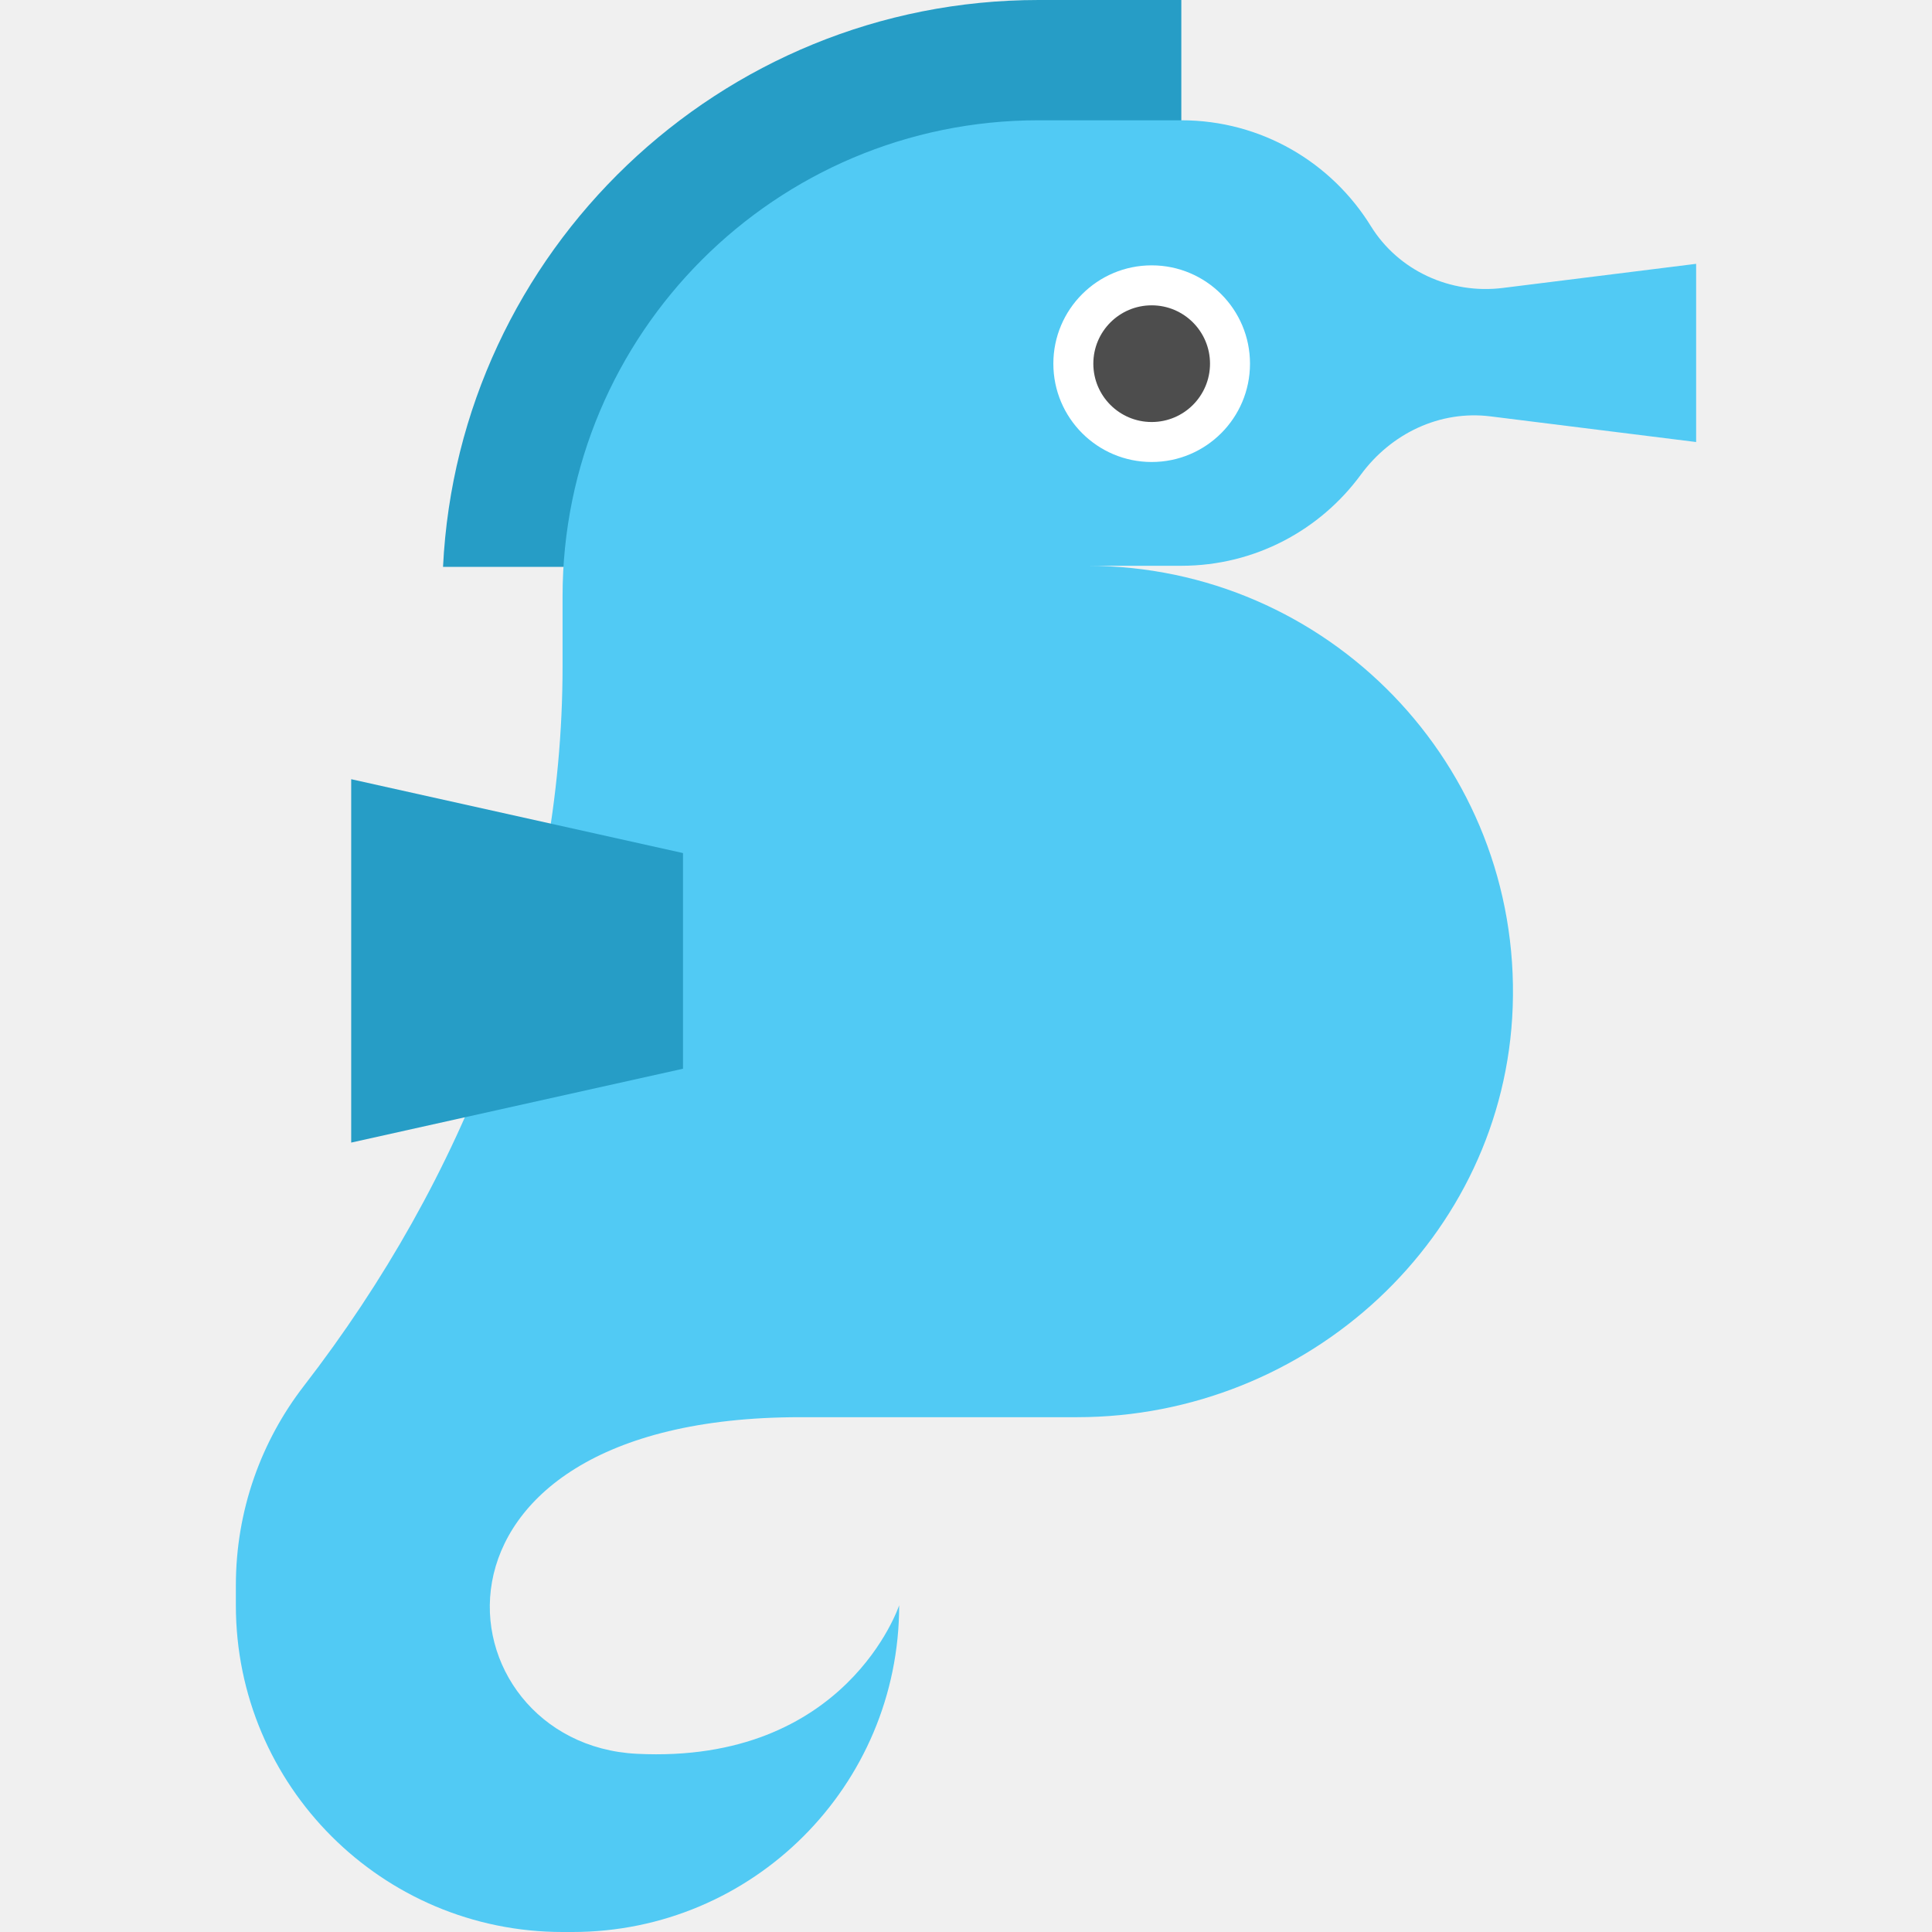
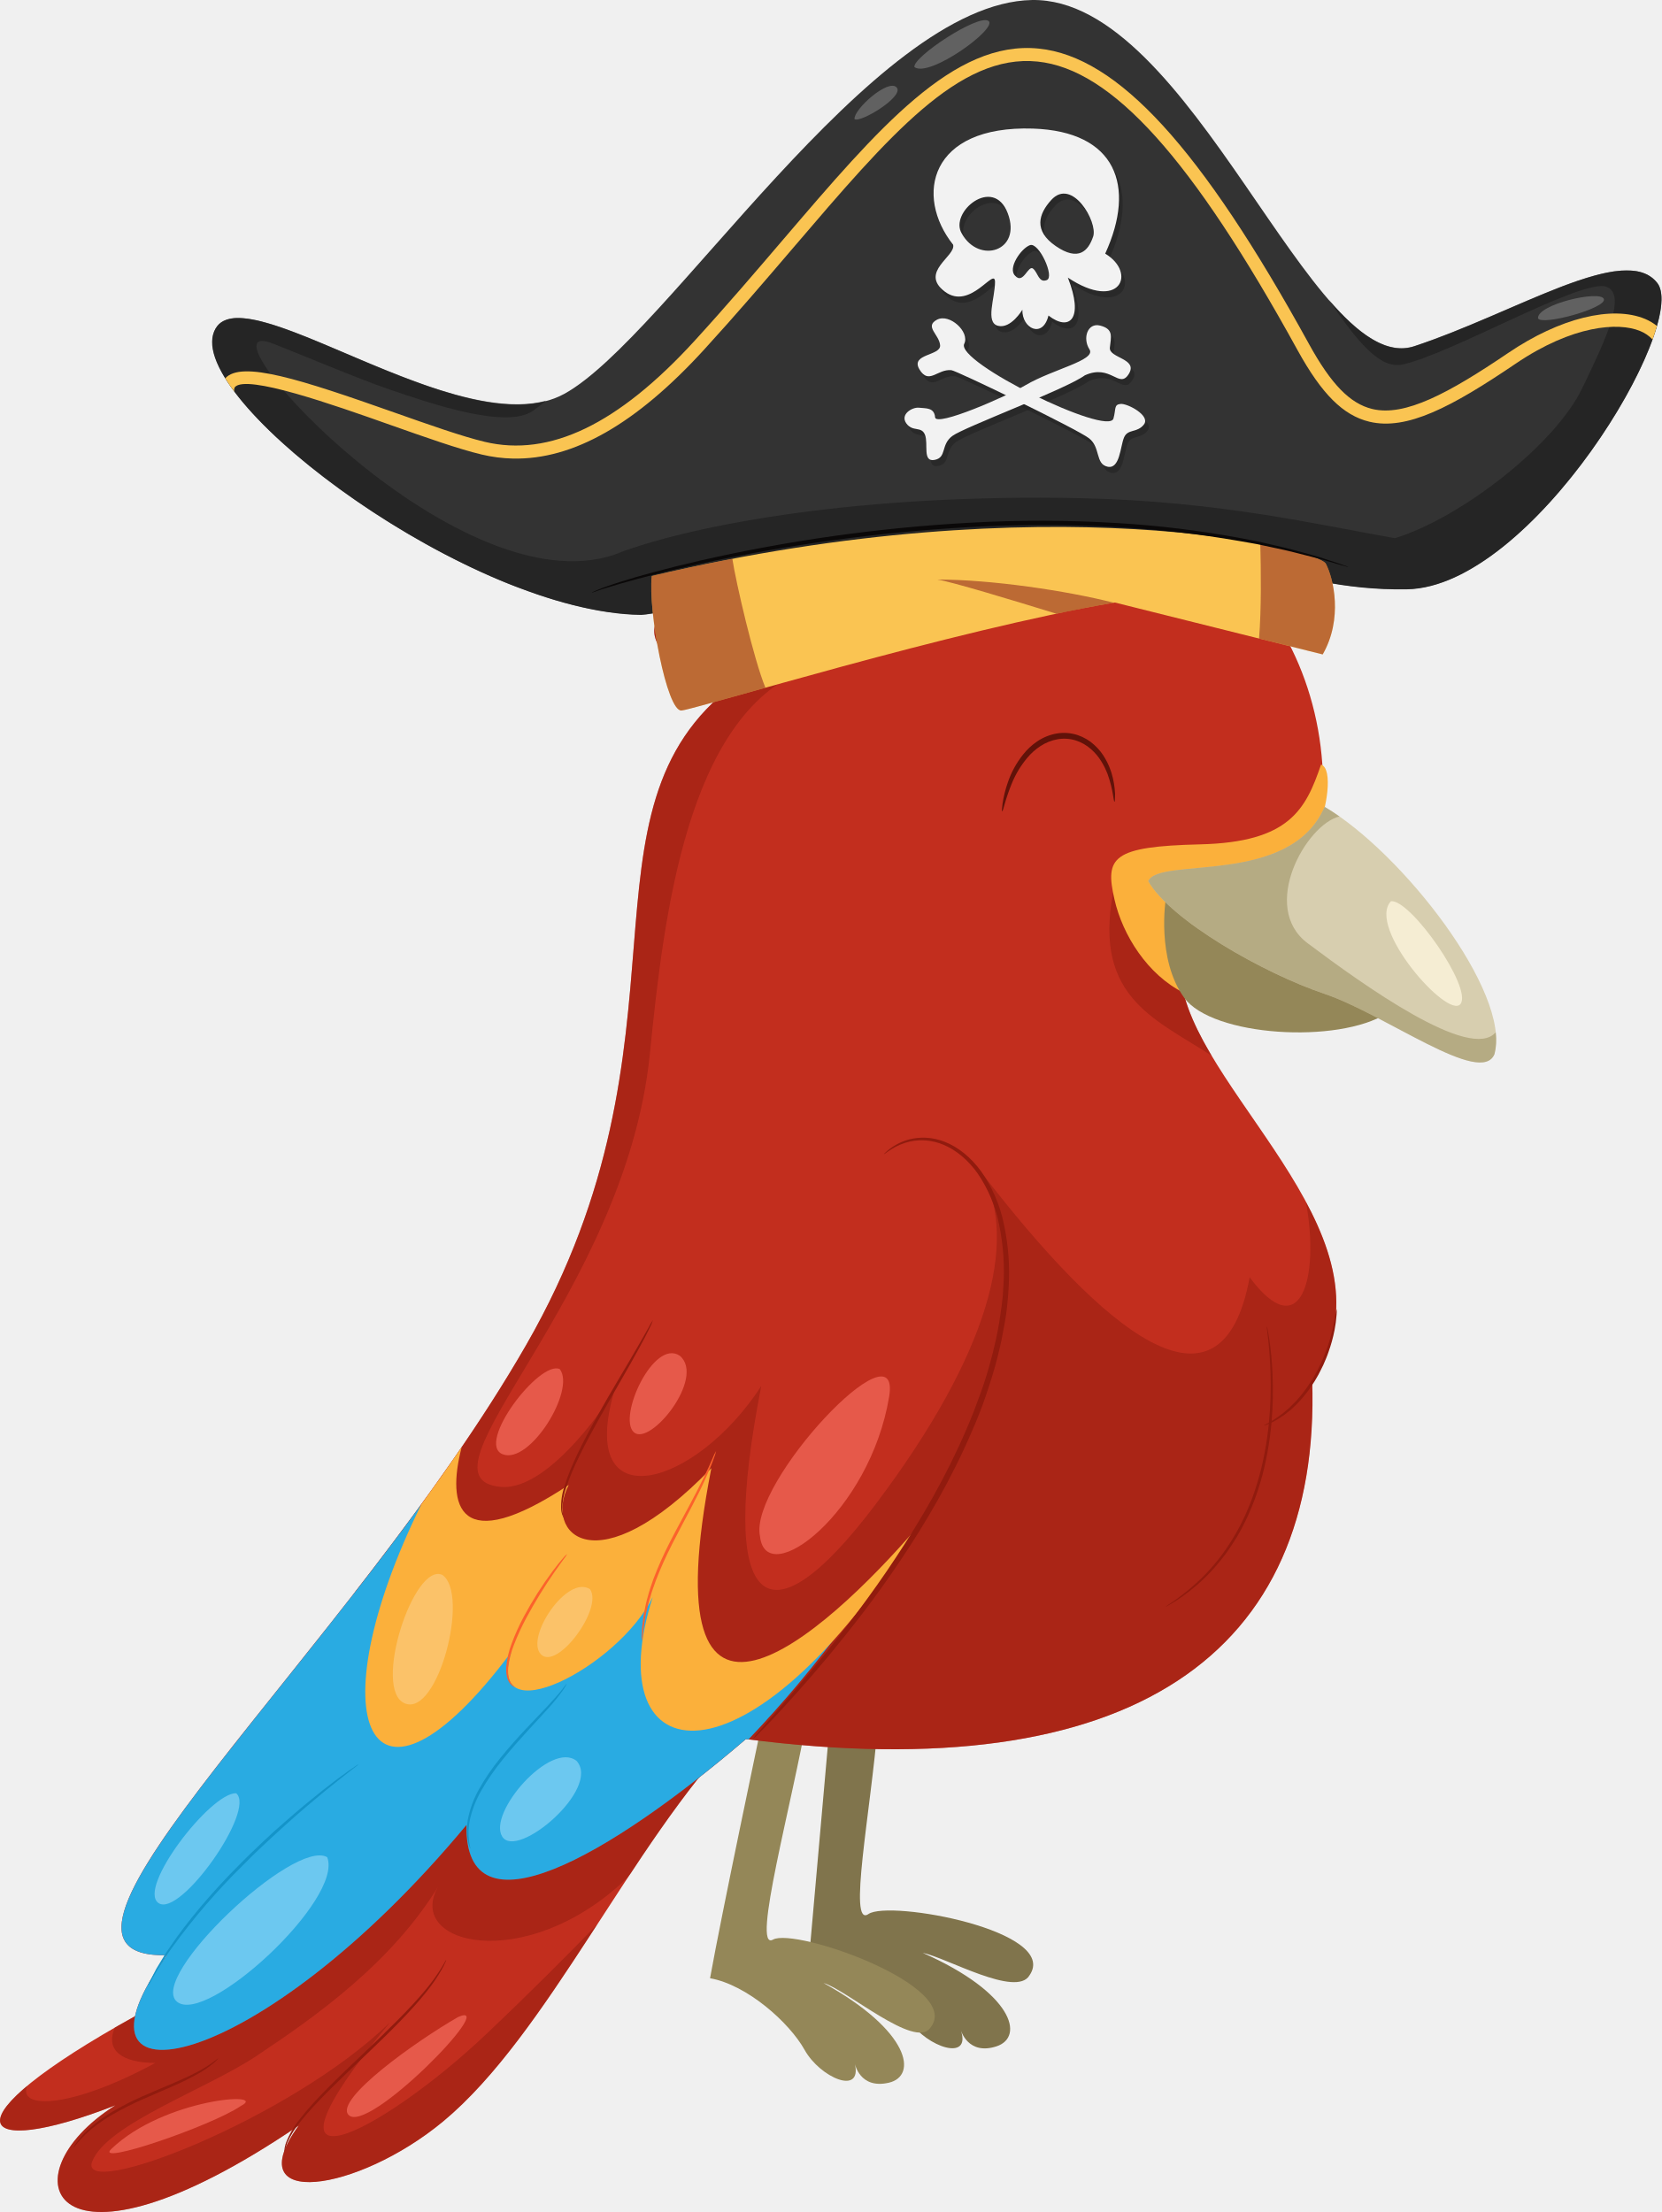
- <svg xmlns="http://www.w3.org/2000/svg" version="1.1" id="Capa_1" x="0px" y="0px" viewBox="0 0 402.156 402.156" style="enable-background:new 0 0 402.156 402.156;" xml:space="preserve">
-   <g>
-     <path style="fill:#269DC6;" d="M92.218,118.002h44.771L245.9,32.534V0h-29.708C149.802,0,95.421,52.392,92.218,118.002z" />
-     <path style="fill:#51CAF4;" d="M310.259,86.671l42.8,5.34V54.917l-40.244,5.021c-10.875,1.357-21.71-3.557-27.471-12.881   c-8.163-13.214-22.77-22.021-39.445-22.021h-29.708c-54.726,0-99.09,44.364-99.09,99.09v14.534   c0,54.675-20.396,106.557-53.835,149.813c-8.884,11.492-14.17,25.907-14.17,41.556v4.122c0,37.558,30.447,68.005,68.005,68.005   h2.061c37.558,0,68.005-30.447,68.005-68.005c0,0-10.925,33.096-54.61,30.911c-41.215-2.061-50.489-70.066,34.003-70.066h57.638   c48.049,0,88.972-37.363,90.679-85.382c1.792-50.412-38.543-91.844-88.555-91.844h19.577c15.343,0,28.927-7.461,37.355-18.948   C289.554,90.238,299.693,85.353,310.259,86.671z" />
-     <polygon style="fill:#269DC6;" points="73.104,237.836 142.168,222.462 142.168,177.57 73.104,162.196  " />
-     <g>
-       <circle style="fill:#FFFFFF;" cx="239.727" cy="75.7" r="20.466" />
-       <circle style="fill:#4D4D4D;" cx="239.727" cy="75.7" r="12.144" />
-     </g>
+ <svg xmlns="http://www.w3.org/2000/svg" id="Layer_1" data-name="Layer 1" viewBox="0 0 757.19 1008.27">
+   <defs>
+     <style>.cls-1{fill:#80744c;}.cls-2,.cls-9{fill:#948758;}.cls-3{fill:#c22e1e;}.cls-19,.cls-21,.cls-4,.cls-9{opacity:0.5;}.cls-5{fill:#911b0e;}.cls-6{fill:#29abe2;}.cls-7{fill:#fbb03b;}.cls-8{fill:#d7ceaf;}.cls-10{fill:#611209;}.cls-11{fill:#f5edd3;}.cls-12{fill:#1494c9;}.cls-13{fill:#fb622b;}.cls-14{fill:#e6594a;}.cls-15{fill:#6cc8f0;}.cls-16{fill:#fbc269;}.cls-17{fill:#333;}.cls-18,.cls-19{fill:#1f1f1f;}.cls-18{opacity:0.7;}.cls-20{fill:#fac452;}.cls-21{fill:#7d1015;}.cls-22{fill:#f2f2f2;}.cls-23{fill:#0a0808;}.cls-24{fill:#616161;}</style>
+   </defs>
+   <path class="cls-1" d="M884.18,815.28c-3.23,39.79-13.81,93.34-4.31,86.78s87.36,7.68,73.41,27.93c-6,10.34-38-8.12-48.7-10.24,41.18,18.19,46.59,38.38,33.64,42.62S922,955.08,922,955.08c4.77,14.39-15.28,7.69-23.36-4.18s-28.86-27.26-45.84-28.71c2.57-29.12,9.53-107.75,9.53-107.75" transform="translate(-484.1 -29.61)" />
+   <path class="cls-2" d="M852.14,811.09c-6.75,39.34-25.81,108.32-15.77,102.63S923.67,935.1,908,954c-6.9,9.76-38.09-17.43-48.57-20.49,39.4,21.79,43,42.37,29.72,45.44s-15.47-8.7-15.47-8.7c3.46,14.76-15.9,6.31-22.89-6.24s-26.31-29.72-43.1-32.68c5.14-28.78,23.53-115.89,23.53-115.89" transform="translate(-484.1 -29.61)" />
+   <path class="cls-3" d="M819.46,820.51C771.5,870.28,733.78,957,686,996.64c-38.89,32.25-93.74,40.42-65.79,1.87-113,76.8-134.89,23.19-83.53-9.25-64.16,25.06-79.17,8.06,9.49-40.93,93.61-79.15,154.4-120.57,154.4-120.57Z" transform="translate(-484.1 -29.61)" />
+   <g class="cls-4">
+     <path class="cls-5" d="M496.45,980.42c-4.27,11.06,20.88,9.94,58.45-10.5-14.9,0-23.06-5.54-18.43-16.12,3.1-1.79,6.3-3.6,9.7-5.48,93.61-79.15,154.4-120.57,154.4-120.57l118.89-7.25c-17,17.63-32.71,39.93-48,63.11l-1.75,2.21c-46.5,44.57-103.07,30-85.13,2.41-21.47,35.83-56.62,60.53-83.62,78.54-22.75,15.17-68.11,31-74.81,48C518.88,1033,615.95,996,661.8,951.49c-69.27,83.94-4.36,51.12,44,5.21,20.13-19.09,37.23-36.26,50.42-49.87-22.61,34.83-45,68.89-70.26,89.8-38.89,32.25-93.74,40.42-65.79,1.87-113,76.8-134.89,23.19-83.53-9.25C489.6,1007.65,469.05,1003.35,496.45,980.42Z" transform="translate(-484.1 -29.61)" />
  </g>
-   <g>
- </g>
-   <g>
- </g>
-   <g>
- </g>
-   <g>
- </g>
-   <g>
- </g>
-   <g>
- </g>
-   <g>
- </g>
-   <g>
- </g>
-   <g>
- </g>
-   <g>
- </g>
-   <g>
- </g>
-   <g>
- </g>
-   <g>
- </g>
-   <g>
- </g>
-   <g>
- </g>
+   <path class="cls-3" d="M1086.44,402.4c8.07-89-61.41-162.21-153.94-147.32-75.9,12.21-135.9-34.87-146.17-55.88S758.2,276.81,825.4,302c-68.52-3.22-43.48,37.38-6.62,39.56C742.31,399.25,804.61,502.06,724,642.48S482.2,923,560.24,920.81C508,992,600.57,977.12,696.69,861.43c-1.1,52.31,65,14.29,127.34-39.12,176.22,22.75,262.25-39.07,258.07-163.53,42.1-63.16-49.45-127.69-59.32-179.7C1060.88,456.7,1086.44,402.4,1086.44,402.4Z" transform="translate(-484.1 -29.61)" />
+   <g class="cls-4">
+     <path class="cls-5" d="M724,642.48c80.57-140.42,18.27-243.22,94.74-300.91-36.86-2.18-61.9-42.78,6.62-39.56-45.78-17.17-52.08-68.39-48.2-92.67,1.64,28.69,23.55,79.38,82.19,85.25-48.74,11.07-65.49,12.18-64.52,23.78s56,16.48,56,16.48c-53.61,21.53-64.26,112-70.56,175-11.06,110.69-110.69,193.56-68,197.51,23.17,2.14,51.7-43.42,51.7-43.42-17.06,58.58,36.75,44.14,67.06-2.55-19.74,100.61,1.5,121.31,52.51,53.38s65-119.33,48-150.47c55,71.38,109.2,117.61,122.06,47.53,23.14,31.14,32,.68,25.68-34.23,14.22,26.58,20.88,54,2.76,81.19,4.18,124.46-81.85,186.29-258.07,163.53-19.19,16.43-38.72,31.38-56.54,42.72-36.31-8.19-70.11-16.33-73.14-17.74-4.86-2.26-33.88-61.75-48.4-92C673.64,719.65,701.89,681.08,724,642.48Z" transform="translate(-484.1 -29.61)" />
+   </g>
+   <g class="cls-4">
+     <path class="cls-5" d="M1036.27,510.8c-27-17.51-55.66-27.35-43.89-79.27,18.36,12.17,34.7,23.28,49.16,33.33a109.32,109.32,0,0,1-18.76,14.22C1024.7,489.21,1029.75,499.82,1036.27,510.8Z" transform="translate(-484.1 -29.61)" />
+   </g>
+   <path class="cls-6" d="M686.11,761.68c30.49,5.59,101.54-38.38,103.34-20.36s-2.5,48.48,6.61,50.8S854,786,869.65,769.38a533.31,533.31,0,0,1-44.43,53.07l-1.18-.13c-62.39,53.41-128.44,91.43-127.34,39.12C600.57,977.12,508,992,560.24,920.81c-64.33,1.83,34-93.08,115.61-205.14C671.4,737,670.71,758.85,686.11,761.68Z" transform="translate(-484.1 -29.61)" />
+   <path class="cls-7" d="M743.28,706.48c-11.63,22.27,12.3,46.77,65-7.66-28.76,146.7,50,78,94.34,26.37C824.17,850.06,756,837.8,781.53,757.68c-15.87,32.08-76.32,62.84-64.48,25.07-65.21,87.17-89.37,30.82-40.92-67.46q9.36-12.86,18.35-26C687.5,716.23,692.94,739.76,743.28,706.48Z" transform="translate(-484.1 -29.61)" />
+   <path class="cls-7" d="M992,439.61c-4.42-19.24-1.2-24.17,39.13-25.13,40.56-1,48-15.82,55-36.37,5.79,1.93,2.25,21.25-1,27.68,0,0-24.3,50.91-62.4,73.28.19,1,.47,2,.71,3C1007.11,473.94,995.7,455.87,992,439.61Z" transform="translate(-484.1 -29.61)" />
+   <path class="cls-2" d="M1116.24,491.43c-22.19,14.19-79.74,10.65-92.5-7.06s-8.37-44.95-8.37-44.95C1046,448.89,1086.35,484.54,1116.24,491.43Z" transform="translate(-484.1 -29.61)" />
+   <path class="cls-8" d="M1087.75,397.36c35.45,20.94,85,84.72,77.43,112.7-6,15-49.57-18-77.6-27.49s-70-33.52-80.2-51.3C1012.22,419.83,1072,434,1087.75,397.36Z" transform="translate(-484.1 -29.61)" />
+   <path class="cls-9" d="M1165.18,510.06a27.24,27.24,0,0,0,.55-9.92c-11.39,13.57-60.37-21.59-85.71-40.59-22-16.46-.64-54.18,14.51-57.79-2.31-1.62-4.57-3.1-6.78-4.4-15.75,36.59-75.53,22.48-80.37,33.9,10.18,17.78,52.18,41.77,80.2,51.3S1159.15,525.07,1165.18,510.06Z" transform="translate(-484.1 -29.61)" />
+   <path class="cls-10" d="M940.8,399.43c-.18,0-.1-1.3.19-3.58a53.42,53.42,0,0,1,2.36-9.48,42,42,0,0,1,7-12.84,28.46,28.46,0,0,1,6.46-6,22.91,22.91,0,0,1,8.85-3.58,19.86,19.86,0,0,1,9.58.73,21.26,21.26,0,0,1,7.65,4.56,24.93,24.93,0,0,1,4.95,6.25,30.52,30.52,0,0,1,1.61,3.21c.45,1.06.79,2.1,1.15,3.08a40,40,0,0,1,1.67,9.68c0,2.31-.08,3.58-.26,3.59-.5.05-.47-5.13-3.17-12.65-.4-.91-.77-1.88-1.24-2.85a30.74,30.74,0,0,0-1.63-2.92,23.75,23.75,0,0,0-4.69-5.56,19.36,19.36,0,0,0-6.83-3.92,17.69,17.69,0,0,0-8.35-.58,20.93,20.93,0,0,0-7.87,3.14,27.13,27.13,0,0,0-6,5.36A44.15,44.15,0,0,0,945.09,387a87.35,87.35,0,0,0-3.1,9C941.4,398.25,941,399.46,940.8,399.43Z" transform="translate(-484.1 -29.61)" />
+   <path class="cls-5" d="M827.25,822.22a17.7,17.7,0,0,1,2.19-2.76c1.5-1.75,3.76-4.28,6.64-7.56,5.73-6.6,14.06-16.11,23.87-28.26,4.88-6.09,10.19-12.8,15.64-20.18s11.16-15.35,16.84-24c11.37-17.18,22.89-36.8,32.22-58.65,2.38-5.44,4.43-10.93,6.39-16.37s3.62-10.88,5-16.3c.38-1.35.72-2.69,1-4l.94-4c.54-2.69,1.12-5.34,1.53-8s.79-5.28,1.15-7.88.55-5.19.67-7.75a104.61,104.61,0,0,0-1.94-28.87,63.18,63.18,0,0,0-9.68-23.05c-4.4-6.28-10-10.82-15.56-13.15a26.2,26.2,0,0,0-8.16-2,25.57,25.57,0,0,0-7.07.46,27,27,0,0,0-9.07,3.86c-1,.59-1.65,1.15-2.14,1.48s-.74.5-.77.47.17-.26.6-.67a17.59,17.59,0,0,1,2-1.71,25.42,25.42,0,0,1,9.14-4.42,26,26,0,0,1,7.38-.71,27.12,27.12,0,0,1,8.63,1.89c5.95,2.31,11.84,7,16.52,13.42a64.41,64.41,0,0,1,10.3,23.66,105.47,105.47,0,0,1,2.24,29.49c-.1,2.61-.39,5.23-.63,7.89s-.65,5.33-1.13,8-1,5.39-1.52,8.12l-.94,4.08c-.3,1.37-.65,2.74-1,4.1-1.38,5.49-3.16,11-5,16.5s-4,11-6.45,16.54c-9.43,22.05-21.08,41.77-32.63,59-5.77,8.61-11.52,16.6-17.12,23.92s-11,14-15.94,20c-10,12-18.58,21.37-24.55,27.77-3,3.18-5.39,5.6-7,7.23A17.57,17.57,0,0,1,827.25,822.22Z" transform="translate(-484.1 -29.61)" />
+   <path class="cls-5" d="M1060.09,679.41c-.11-.25,3.36-1.55,8-5.11l.9-.67.89-.77,1.88-1.63,1.89-1.89c.32-.33.66-.65,1-1l.94-1.09c.62-.74,1.32-1.45,1.92-2.27l1.88-2.47c1.18-1.75,2.45-3.53,3.54-5.5.57-1,1.14-1.92,1.61-2.9s1-1.92,1.45-2.88c.85-1.94,1.71-3.79,2.35-5.62a80.34,80.34,0,0,0,3-9.88c.63-2.88,1.11-5.22,1.33-6.86a9.91,9.91,0,0,1,.54-2.53,9.73,9.73,0,0,1,0,2.59,56.26,56.26,0,0,1-.93,7,69.3,69.3,0,0,1-2.8,10.1c-.62,1.88-1.47,3.77-2.32,5.75-.45,1-1,1.94-1.46,2.94s-1.05,2-1.63,3c-1.11,2-2.41,3.82-3.63,5.59l-1.95,2.5c-.63.83-1.35,1.54-2,2.29l-1,1.09c-.34.35-.69.67-1,1-.68.65-1.33,1.29-2,1.88l-2,1.61-.94.75-1,.65-1.77,1.2c-.56.38-1.14.65-1.65.95a21.29,21.29,0,0,1-2.73,1.36A9.72,9.72,0,0,1,1060.09,679.41Z" transform="translate(-484.1 -29.61)" />
+   <path class="cls-5" d="M1015.32,762a6.27,6.27,0,0,1,1.17-.9l3.47-2.36a103.73,103.73,0,0,0,11.81-9.87A91.64,91.64,0,0,0,1045.86,731c1.16-1.81,2.17-3.76,3.26-5.73.53-1,1-2,1.51-3.05l.76-1.55.7-1.6a111.89,111.89,0,0,0,5-13.57,126.64,126.64,0,0,0,3.4-14.07c.87-4.6,1.49-9.08,1.89-13.36a178.17,178.17,0,0,0,.73-22.85c-.21-6.51-.72-11.77-1.11-15.4l-.49-4.17a6.23,6.23,0,0,1-.1-1.47,6.17,6.17,0,0,1,.36,1.43c.21.94.45,2.34.74,4.15A154.63,154.63,0,0,1,1064,655.2a166,166,0,0,1-.46,23c-.37,4.32-1,8.84-1.83,13.48a123.92,123.92,0,0,1-3.41,14.21,110,110,0,0,1-5.08,13.71l-.71,1.61-.77,1.57c-.52,1-1,2.08-1.54,3.08-1.11,2-2.15,4-3.34,5.78a89.07,89.07,0,0,1-14.46,17.91,90.53,90.53,0,0,1-12.18,9.63c-1.56,1-2.79,1.68-3.62,2.16A6.14,6.14,0,0,1,1015.32,762Z" transform="translate(-484.1 -29.61)" />
+   <path class="cls-5" d="M613.78,1010.79a4,4,0,0,1,0-1.19l0-.66c0-.24.1-.49.16-.77a11.92,11.92,0,0,1,.51-1.9,39.8,39.8,0,0,1,6.3-10.76c6.42-8.38,16.9-18.46,28.49-29.46s21.94-21.12,28.58-29.18a86.39,86.39,0,0,0,7.28-10c.8-1.23,1.32-2.23,1.7-2.9a4.09,4.09,0,0,1,.64-1,4,4,0,0,1-.41,1.11,27.53,27.53,0,0,1-1.49,3,72.63,72.63,0,0,1-7,10.3c-6.51,8.28-16.79,18.56-28.4,29.55S628,988,621.5,996.09a43.06,43.06,0,0,0-6.55,10.36A30.17,30.17,0,0,0,613.78,1010.79Z" transform="translate(-484.1 -29.61)" />
+   <path class="cls-5" d="M517.54,1008.52a12,12,0,0,1,1.66-2.62,43,43,0,0,1,5.73-6.21,64.56,64.56,0,0,1,10.13-7.38,127.66,127.66,0,0,1,13.63-7c4.95-2.22,9.72-4.16,14-6s8.13-3.58,11.24-5.24a57.28,57.28,0,0,0,7.09-4.37c.8-.57,1.4-1.05,1.81-1.38s.65-.47.68-.44-.14.25-.5.63a17.32,17.32,0,0,1-1.67,1.58,45,45,0,0,1-7,4.78,122.42,122.42,0,0,1-11.2,5.54c-4.29,1.91-9,3.89-14,6.09a143.32,143.32,0,0,0-13.55,6.82,70.39,70.39,0,0,0-10.13,7C520.15,1004.94,517.75,1008.68,517.54,1008.52Z" transform="translate(-484.1 -29.61)" />
+   <path class="cls-11" d="M1118,440.39c9-.9,37.27,39.6,31.67,46.87S1106.74,452.33,1118,440.39Z" transform="translate(-484.1 -29.61)" />
+   <path class="cls-12" d="M551.59,934.61a5.81,5.81,0,0,1,.56-1.32c.4-.84,1-2.08,1.83-3.66.41-.79.84-1.68,1.36-2.63l1.82-3,2.1-3.46c.72-1.24,1.64-2.45,2.52-3.77,7.12-10.54,18.31-24.18,32.07-37.86,3.38-3.47,6.86-6.69,10.15-9.86s6.59-6.1,9.77-8.84c6.28-5.58,12.15-10.35,17.1-14.33,2.51-1.94,4.77-3.72,6.79-5.23s3.77-2.8,5.23-3.82,2.6-1.79,3.38-2.31a5.84,5.84,0,0,1,1.23-.73,5.87,5.87,0,0,1-1.07.95c-.73.58-1.82,1.43-3.23,2.5l-5.08,4-6.66,5.37c-4.87,4.06-10.67,8.89-16.88,14.51-3.15,2.76-6.34,5.8-9.69,8.88s-6.73,6.39-10.1,9.85a295.3,295.3,0,0,0-32.23,37.46c-.9,1.3-1.84,2.48-2.59,3.7l-2.17,3.39-1.9,2.95-1.45,2.56c-.87,1.54-1.56,2.73-2,3.54A5.91,5.91,0,0,1,551.59,934.61Z" transform="translate(-484.1 -29.61)" />
+   <path class="cls-13" d="M718.63,798.67s-.24-.08-.63-.34a4.54,4.54,0,0,1-.7-.52l-.81-.89c-1.15-1.44-1.87-4.12-1.7-7.31a39.09,39.09,0,0,1,2.48-10.84,99.5,99.5,0,0,1,5.58-12.34A165,165,0,0,1,736,745.7c1.88-2.52,3.49-4.49,4.65-5.81a9.74,9.74,0,0,1,1.94-1.93,12.44,12.44,0,0,1-1.54,2.25c-1,1.41-2.52,3.45-4.29,6A216.24,216.24,0,0,0,724,767a111.37,111.37,0,0,0-5.61,12.15,41.2,41.2,0,0,0-2.68,10.48c-.27,3,.25,5.54,1.19,7l.67.91a6.19,6.19,0,0,0,.58.59C718.49,798.45,718.65,798.64,718.63,798.67Z" transform="translate(-484.1 -29.61)" />
+   <path class="cls-13" d="M776.61,777.67a19.76,19.76,0,0,1,0-3.7l.08-2c0-.73.16-1.5.25-2.34l.34-2.69c.07-.48.11-1,.2-1.47l.31-1.53.67-3.28c.22-1.14.61-2.3.92-3.51.61-2.44,1.52-5,2.43-7.63a165.27,165.27,0,0,1,7.44-16.73c2.94-5.79,5.93-11.18,8.57-16.13s5-9.42,6.83-13.22,3.29-6.92,4.2-9.11a19.93,19.93,0,0,1,1.6-3.33,19.74,19.74,0,0,1-1.12,3.52c-.77,2.25-2.1,5.43-3.83,9.31s-4,8.42-6.6,13.39-5.54,10.4-8.46,16.16S785,744.75,783,750c-.93,2.63-1.88,5.11-2.52,7.51-.33,1.19-.74,2.33-1,3.45l-.75,3.23-.35,1.5c-.11.49-.17,1-.25,1.44l-.44,2.65c-.12.83-.3,1.6-.36,2.31l-.19,2A19.92,19.92,0,0,1,776.61,777.67Z" transform="translate(-484.1 -29.61)" />
+   <path class="cls-12" d="M698.45,872.35s-.17-.28-.36-.85l-.35-1.07-.21-.69-.15-.8a25.94,25.94,0,0,1-.11-9.78,46.21,46.21,0,0,1,4.93-13.65,97.7,97.7,0,0,1,10-14.67c7.9-9.78,16-17.71,21.58-23.72,2.79-3,5-5.49,6.38-7.27a32.86,32.86,0,0,1,2.19-2.8s-.09.31-.38.85a23.84,23.84,0,0,1-1.4,2.26,86.15,86.15,0,0,1-6.1,7.59C729,813.93,721,822,713.18,831.66a103.43,103.43,0,0,0-9.91,14.42,47.64,47.64,0,0,0-5.08,13.24,27.92,27.92,0,0,0-.31,9.53l.09.8.15.69.22,1.09A2.58,2.58,0,0,1,698.45,872.35Z" transform="translate(-484.1 -29.61)" />
+   <path class="cls-5" d="M741.13,721.54a2.4,2.4,0,0,1-.54-.88,9,9,0,0,1-.74-2.88A28.49,28.49,0,0,1,741.38,707c2.63-8.8,8.31-20.12,15.1-32.23S769.82,652,774.35,644.1c2.28-3.93,4.08-7.14,5.31-9.36a26.29,26.29,0,0,1,2-3.42,20,20,0,0,1-1.54,3.65c-1.09,2.3-2.77,5.58-5,9.58-4.33,8-10.74,18.83-17.53,30.91s-12.54,23.27-15.36,31.87a30.45,30.45,0,0,0-1.91,10.41A14.89,14.89,0,0,0,741.13,721.54Z" transform="translate(-484.1 -29.61)" />
+   <path class="cls-14" d="M692.88,949c19.6-8.62-41.63,54.44-50.05,44.51C636.82,986.41,673.35,960.2,692.88,949Z" transform="translate(-484.1 -29.61)" />
+   <path class="cls-14" d="M593.82,989.57c13.36-6.84-35-3.53-59,19.59C526.6,1017.07,580.52,998.66,593.82,989.57Z" transform="translate(-484.1 -29.61)" />
+   <path class="cls-14" d="M889.31,666.19c-8.72,52.82-56.22,88.74-58.87,63.64C825.23,705.44,895.06,631.34,889.31,666.19Z" transform="translate(-484.1 -29.61)" />
+   <path class="cls-15" d="M633.2,876.14c7.64,19.15-55.26,77.09-68.49,65.85S618.11,867.53,633.2,876.14Z" transform="translate(-484.1 -29.61)" />
+   <path class="cls-15" d="M591.71,847c9.25,7.48-25.5,56.88-35.37,50.06S580.08,846.67,591.71,847Z" transform="translate(-484.1 -29.61)" />
+   <path class="cls-15" d="M746.85,832.25c11.33,12.59-27.12,45.31-33.87,34.53S735,822.9,746.85,832.25Z" transform="translate(-484.1 -29.61)" />
+   <path class="cls-16" d="M685.71,747.49c12.51,8.68-2,64.61-17.06,58.58S672.63,741.4,685.71,747.49Z" transform="translate(-484.1 -29.61)" />
+   <path class="cls-16" d="M753,754c6.07,8.86-15.08,37.22-22.39,29.68S742.5,747.17,753,754Z" transform="translate(-484.1 -29.61)" />
+   <path class="cls-14" d="M793.9,647.59c11.91,10-13.66,41.7-21,34.81S782,639.54,793.9,647.59Z" transform="translate(-484.1 -29.61)" />
+   <path class="cls-14" d="M739.2,653.67c7.37,9.47-13.6,43.63-26,38.82S730,649.41,739.2,653.67Z" transform="translate(-484.1 -29.61)" />
+   <path class="cls-14" d="M855.35,265.66c-8.75,9.93-70.09-13.5-60.88-29.9S858.3,255.89,855.35,265.66Z" transform="translate(-484.1 -29.61)" />
+   <path class="cls-17" d="M776.29,309.9c-77.35-1-204-95.25-195.09-127.79s113.41,52.72,160.11,27S881.38,31,954.32,29.62s127.87,173.19,174.34,157.84,96.28-47.73,110.74-28.81-56.86,138.62-114.17,139.59-90.69-25.81-151.69-26.4S798.14,308.65,776.29,309.9Z" transform="translate(-484.1 -29.61)" />
+   <path class="cls-18" d="M1239.4,158.65a13.57,13.57,0,0,0-1.73-1.85c-.19-.17-.39-.32-.59-.48a13.22,13.22,0,0,0-1.45-1c-.23-.14-.47-.28-.71-.41a15.1,15.1,0,0,0-1.75-.78c-.2-.07-.38-.16-.58-.23a19.13,19.13,0,0,0-2.58-.65l-.56-.07c-.74-.11-1.5-.19-2.28-.24l-.94,0c-.72,0-1.46,0-2.22,0l-.94,0q-1.49.1-3.07.32l-.22,0c-1.16.17-2.36.38-3.58.63l-.91.2c-.94.21-1.9.43-2.88.68l-1.11.29c-1,.28-2.06.57-3.11.88l-.84.25c-1.38.42-2.78.88-4.21,1.37l-.07,0c-1.39.47-2.81,1-4.24,1.51l-1,.36q-1.81.67-3.66,1.4l-.91.36c-19.49,7.66-42.42,18.85-64.6,26.18-12.36,4.08-25.32-5.28-39.06-21.19,13.93,20.43,23.7,31.83,33.91,29.52,22.39-5.08,77.92-37.27,91.72-35.65,11,2.4,1,23.62-10.11,46.61-12.26,25.47-55,59-85.33,68.26-34-5.89-79.35-16.83-142.44-18.22-101-2.22-175.72,12-209.64,24.34-71.56,30.48-196.46-107.77-160.3-95.22,12.71,4.85,38.73,16,54.09,21.28,19.05,6.5,53.42,18.29,65.49,9.75,2-1.44,4.08-3,6-4.59-31.68,8.51-81.2-18.57-115.15-31.4h0l-1.55-.57-1.85-.68q-2-.71-3.85-1.33l-1.44-.46-2.62-.81-1.44-.41c-1-.29-2.07-.56-3.06-.79l-.71-.17c-1.13-.25-2.21-.46-3.27-.62l-1.05-.15c-.79-.11-1.56-.19-2.3-.25l-.91-.06a23.84,23.84,0,0,0-2.78,0c-.17,0-.33,0-.5.07a16.13,16.13,0,0,0-2,.34l-.71.19a11.41,11.41,0,0,0-1.72.68c-.13.07-.29.12-.42.2a8.79,8.79,0,0,0-1.73,1.29c-.14.13-.25.28-.38.42a8.79,8.79,0,0,0-1,1.38c-.12.19-.24.38-.34.57a11.39,11.39,0,0,0-.93,2.31,12.33,12.33,0,0,0-.36,2.11c0,.18,0,.36,0,.54C579.48,208,633.62,255.65,692.18,285h0l0,0q2.64,1.33,5.3,2.6l.18.09q8,3.84,16.07,7.16l.56.23c1.7.69,3.4,1.37,5.1,2l.12,0q5.27,2,10.48,3.78l.86.29q2.15.71,4.28,1.37l.92.28q5,1.53,10,2.75l1,.24c1.28.31,2.55.6,3.82.88l1.3.28c1.28.27,2.55.52,3.81.74l.94.18c1.56.28,3.11.53,4.64.74l.85.11q1.84.25,3.66.44l1.42.14q1.6.15,3.17.26l1.33.09c1.45.08,2.89.13,4.3.15,21.85-1.25,136.26-38.66,197.25-38.06s94.38,27.37,151.69,26.4c.92,0,1.85-.07,2.78-.14l.93-.1c.62-.06,1.25-.13,1.87-.22.37-.05.74-.13,1.11-.19.57-.09,1.13-.19,1.7-.3l1.18-.27c.55-.13,1.1-.24,1.65-.39l1.21-.34,1.64-.48,1.22-.41c.54-.19,1.09-.37,1.64-.57l1.22-.47c.55-.22,1.1-.44,1.65-.67l1.2-.53c.56-.25,1.12-.5,1.68-.77l1.18-.57c.57-.28,1.14-.57,1.71-.86l1.15-.61,1.75-1,1.11-.64c.6-.35,1.19-.71,1.79-1.08l1.07-.66,1.86-1.2,1-.65c.65-.44,1.31-.89,2-1.36l.87-.61c.7-.5,1.4-1,2.1-1.54l.73-.54c.78-.59,1.55-1.19,2.32-1.8l.5-.39q1.39-1.11,2.78-2.27h0C1214.26,241,1250,172.57,1239.4,158.65Z" transform="translate(-484.1 -29.61)" />
+   <path class="cls-19" d="M989.45,148c14.16-30.91,4.93-55.73-32.92-56.95-47.28-1.52-54,30.72-36.4,52.93,1.45,5.17-15.55,12.46-3.79,21.37s22.92-11.69,22.89-4.32-4.51,18.42,1.38,19.92,11.1-7.32,11.1-7.32c-.25,8.52,9.28,13.34,11.89,2.64,9.55,7.42,16.3,1.59,8.84-17.29C996,174.57,1004.16,156.91,989.45,148Zm-65.36-9.16c-5.86-9.62,14.39-26.61,20.94-9.24S931.89,152.87,924.09,138.82ZM962.83,160c-3.69,1.46-4-3.34-6.24-5.19s-4.46,7.35-8.13,3.28c-3.67-3.34,2.64-12.53,6.7-14S966.53,158.57,962.83,160Zm21.12-19.82c-2.24,6.63-6.69,11.4-17,4.35s-7.81-14.73-2.11-21C974.32,113,986.2,133.59,983.95,140.21Z" transform="translate(-484.1 -29.61)" />
+   <path class="cls-19" d="M919.3,201.11c-6.35-.63-10.22,6.83-14.52-.35s9.8-6.12,9.42-11-7.22-8.51-1.47-11.61,15.13,5.61,12.47,10.94c-4.18,8.36,65.64,42.38,68,34.07,1.22-4.39.13-6.34,3.26-6.64s13.7,5.3,10.66,9.32-7.38,1.88-9.11,6-1.87,14.52-7.51,13.29-3.09-8.79-8.43-13S921.33,201.12,919.3,201.11Z" transform="translate(-484.1 -29.61)" />
+   <path class="cls-19" d="M980.19,203.44c11.89-5.37,15.58,6.5,20-.6s-9.1-7.18-8.62-12,1.89-8.49-4.46-10.08c-5.74-1.43-8.07,5.83-4.84,10.83s-16.67,9-29.13,16.33c-8.74,5.15-40.78,19.17-41.21,14.63s-4.21-4-7.34-4.35-8.73,3-5.77,7.14,6.86,1.06,8.5,5.23-1.28,12.52,4.4,11.42,2.65-6.87,8.07-10.91S971.2,209.95,980.19,203.44Z" transform="translate(-484.1 -29.61)" />
+   <path class="cls-20" d="M781.14,292.16c-1.83,15.59,6.82,61.9,13.53,61.31s123.57-36.71,197.5-49.22c22.94,5.72,94.71,23.66,94.71,23.66,9.28-16.17,5-34.61,1.41-41.38S962.12,249.52,781.14,292.16Z" transform="translate(-484.1 -29.61)" />
+   <path class="cls-21" d="M911.3,293.78c6.46,1,33.37,9.13,54.18,15.57,9.13-1.91,17.95-3.62,26.23-5C970.15,298.86,935.83,293.76,911.3,293.78Z" transform="translate(-484.1 -29.61)" />
+   <path class="cls-21" d="M817.85,284.33q-17.92,3.43-36.7,7.83c-1.83,15.59,6.82,61.9,13.53,61.31,2.25-.2,17-4.42,38.25-10.38C827.67,330.48,819.43,294.88,817.85,284.33Z" transform="translate(-484.1 -29.61)" />
+   <path class="cls-21" d="M1058.45,277.39c.32,11.88.53,29.92-.57,43.26l29,7.25c9.28-16.17,5-34.61,1.41-41.38C1087.28,284.61,1076.89,280.86,1058.45,277.39Z" transform="translate(-484.1 -29.61)" />
+   <path class="cls-22" d="M987.77,145.22c14.16-30.91,4.93-55.73-32.92-57-47.28-1.52-54,30.72-36.4,52.93,1.45,5.17-15.55,12.47-3.79,21.37s22.92-11.7,22.89-4.32-4.52,18.42,1.37,19.92,11.1-7.32,11.1-7.32c-.25,8.53,9.28,13.34,11.89,2.64,9.55,7.42,16.3,1.59,8.83-17.29C994.28,171.81,1002.48,154.15,987.77,145.22Zm-65.36-9.16c-5.86-9.62,14.39-26.61,20.95-9.24S930.21,150.11,922.41,136.06Zm38.75,21.21c-3.7,1.45-4-3.34-6.25-5.2s-4.46,7.35-8.13,3.28c-3.67-3.34,2.64-12.53,6.7-14S964.86,155.81,961.16,157.27Zm21.11-19.82c-2.24,6.63-6.69,11.4-17,4.35s-7.81-14.73-2.12-21C972.64,110.28,984.52,130.83,982.28,137.45Z" transform="translate(-484.1 -29.61)" />
+   <path class="cls-22" d="M917.63,198.34c-6.35-.63-10.22,6.83-14.52-.36s9.81-6.11,9.42-11-7.23-8.51-1.47-11.62,15.13,5.62,12.47,10.94c-4.18,8.36,65.64,42.38,68,34.07,1.22-4.39.13-6.34,3.26-6.64s13.69,5.3,10.65,9.32-7.38,1.88-9.1,6-1.87,14.52-7.51,13.29-3.1-8.79-8.43-12.95S919.65,198.35,917.63,198.34Z" transform="translate(-484.1 -29.61)" />
+   <path class="cls-22" d="M978.51,200.68c11.89-5.37,15.58,6.49,20-.6s-9.11-7.19-8.62-12,1.89-8.48-4.46-10.07c-5.74-1.43-8.07,5.83-4.84,10.83s-16.67,9-29.13,16.34c-8.74,5.14-40.79,19.17-41.21,14.63s-4.21-4-7.34-4.35-8.73,3.05-5.77,7.14,6.86,1.06,8.5,5.22-1.28,12.52,4.39,11.42,2.65-6.87,8.07-10.91S969.52,207.18,978.51,200.68Z" transform="translate(-484.1 -29.61)" />
+   <path class="cls-20" d="M1233.85,175c-15.09-6.31-39-.39-62.35,15.44-27.24,18.45-47.12,29.17-62,25.6-10.16-2.45-18.8-11.31-28.87-29.64C1031.48,97,993.51,55.44,957.54,51.76c-38.82-4-73,36.13-116.42,86.91C828.38,153.57,815.22,169,800.6,185c-34.76,38-66,53.09-95.61,46-10.16-2.42-25.14-7.71-41-13.3-43.11-15.22-69.84-23.87-77.25-15.64q1.85,3,4.2,6.12a2.56,2.56,0,0,1,.21-2.13c5.27-5.9,44.74,8,70.87,17.26,16,5.65,31.12,11,41.59,13.48a67.6,67.6,0,0,0,14.21,1.84c27.52.6,56.19-15.76,87.17-49.67,14.68-16.06,27.88-31.52,40.65-46.46C889.53,91.15,921.22,54,956.93,57.67c33.82,3.46,70.38,44.05,118.52,131.6,11,19.94,20.74,29.68,32.69,32.56,17.06,4.1,37.38-6.59,66.7-26.46,26-17.61,46.8-19,56.72-14.87a15.6,15.6,0,0,1,5.65,3.88c.78-2.15,1.45-4.23,2-6.2A22.9,22.9,0,0,0,1233.85,175Z" transform="translate(-484.1 -29.61)" />
+   <path class="cls-23" d="M1098.55,288a3.17,3.17,0,0,1-.89-.17c-.58-.15-1.44-.38-2.56-.69-2.25-.63-5.55-1.59-9.79-2.84l-7.13-1.82c-2.61-.64-5.43-1.44-8.5-2.11l-9.83-2.12-2.65-.57-2.74-.49-5.69-1a475.83,475.83,0,0,0-55.14-6.3,600.57,600.57,0,0,0-68,0,782.3,782.3,0,0,0-122.35,16.67c-15.45,3.4-27.86,6.6-36.35,9.07-2.12.63-4,1.16-5.63,1.69L759,298l-1.85.63c-1.11.35-1.93.68-2.5.88a3.18,3.18,0,0,1-.87.26,3.09,3.09,0,0,1,.79-.44c.54-.27,1.35-.65,2.44-1.07l1.82-.72,2.23-.79c1.61-.59,3.48-1.18,5.59-1.87,8.45-2.7,20.83-6.11,36.27-9.69a734.56,734.56,0,0,1,122.55-17.28,578.35,578.35,0,0,1,68.2.14,452.77,452.77,0,0,1,55.29,6.75l5.7,1.1,2.74.53,2.65.61,9.83,2.28c3.07.72,5.87,1.58,8.48,2.27s5,1.36,7.11,2c4.22,1.37,7.49,2.45,9.7,3.2,1.1.38,1.94.67,2.5.88A3.1,3.1,0,0,1,1098.55,288Z" transform="translate(-484.1 -29.61)" />
+   <path class="cls-24" d="M900.82,60.18c6.83,5.11,38.59-18,33.7-21.08S899.93,55.7,900.82,60.18Z" transform="translate(-484.1 -29.61)" />
+   <path class="cls-24" d="M873.52,83.89c2.44,2,23-10.41,19.17-14.46S873.12,79.42,873.52,83.89Z" transform="translate(-484.1 -29.61)" />
+   <path class="cls-24" d="M1185,174.69c1.59,3.57,31.72-4.7,30-8.83S1184.57,168.35,1185,174.69Z" transform="translate(-484.1 -29.61)" />
</svg>
